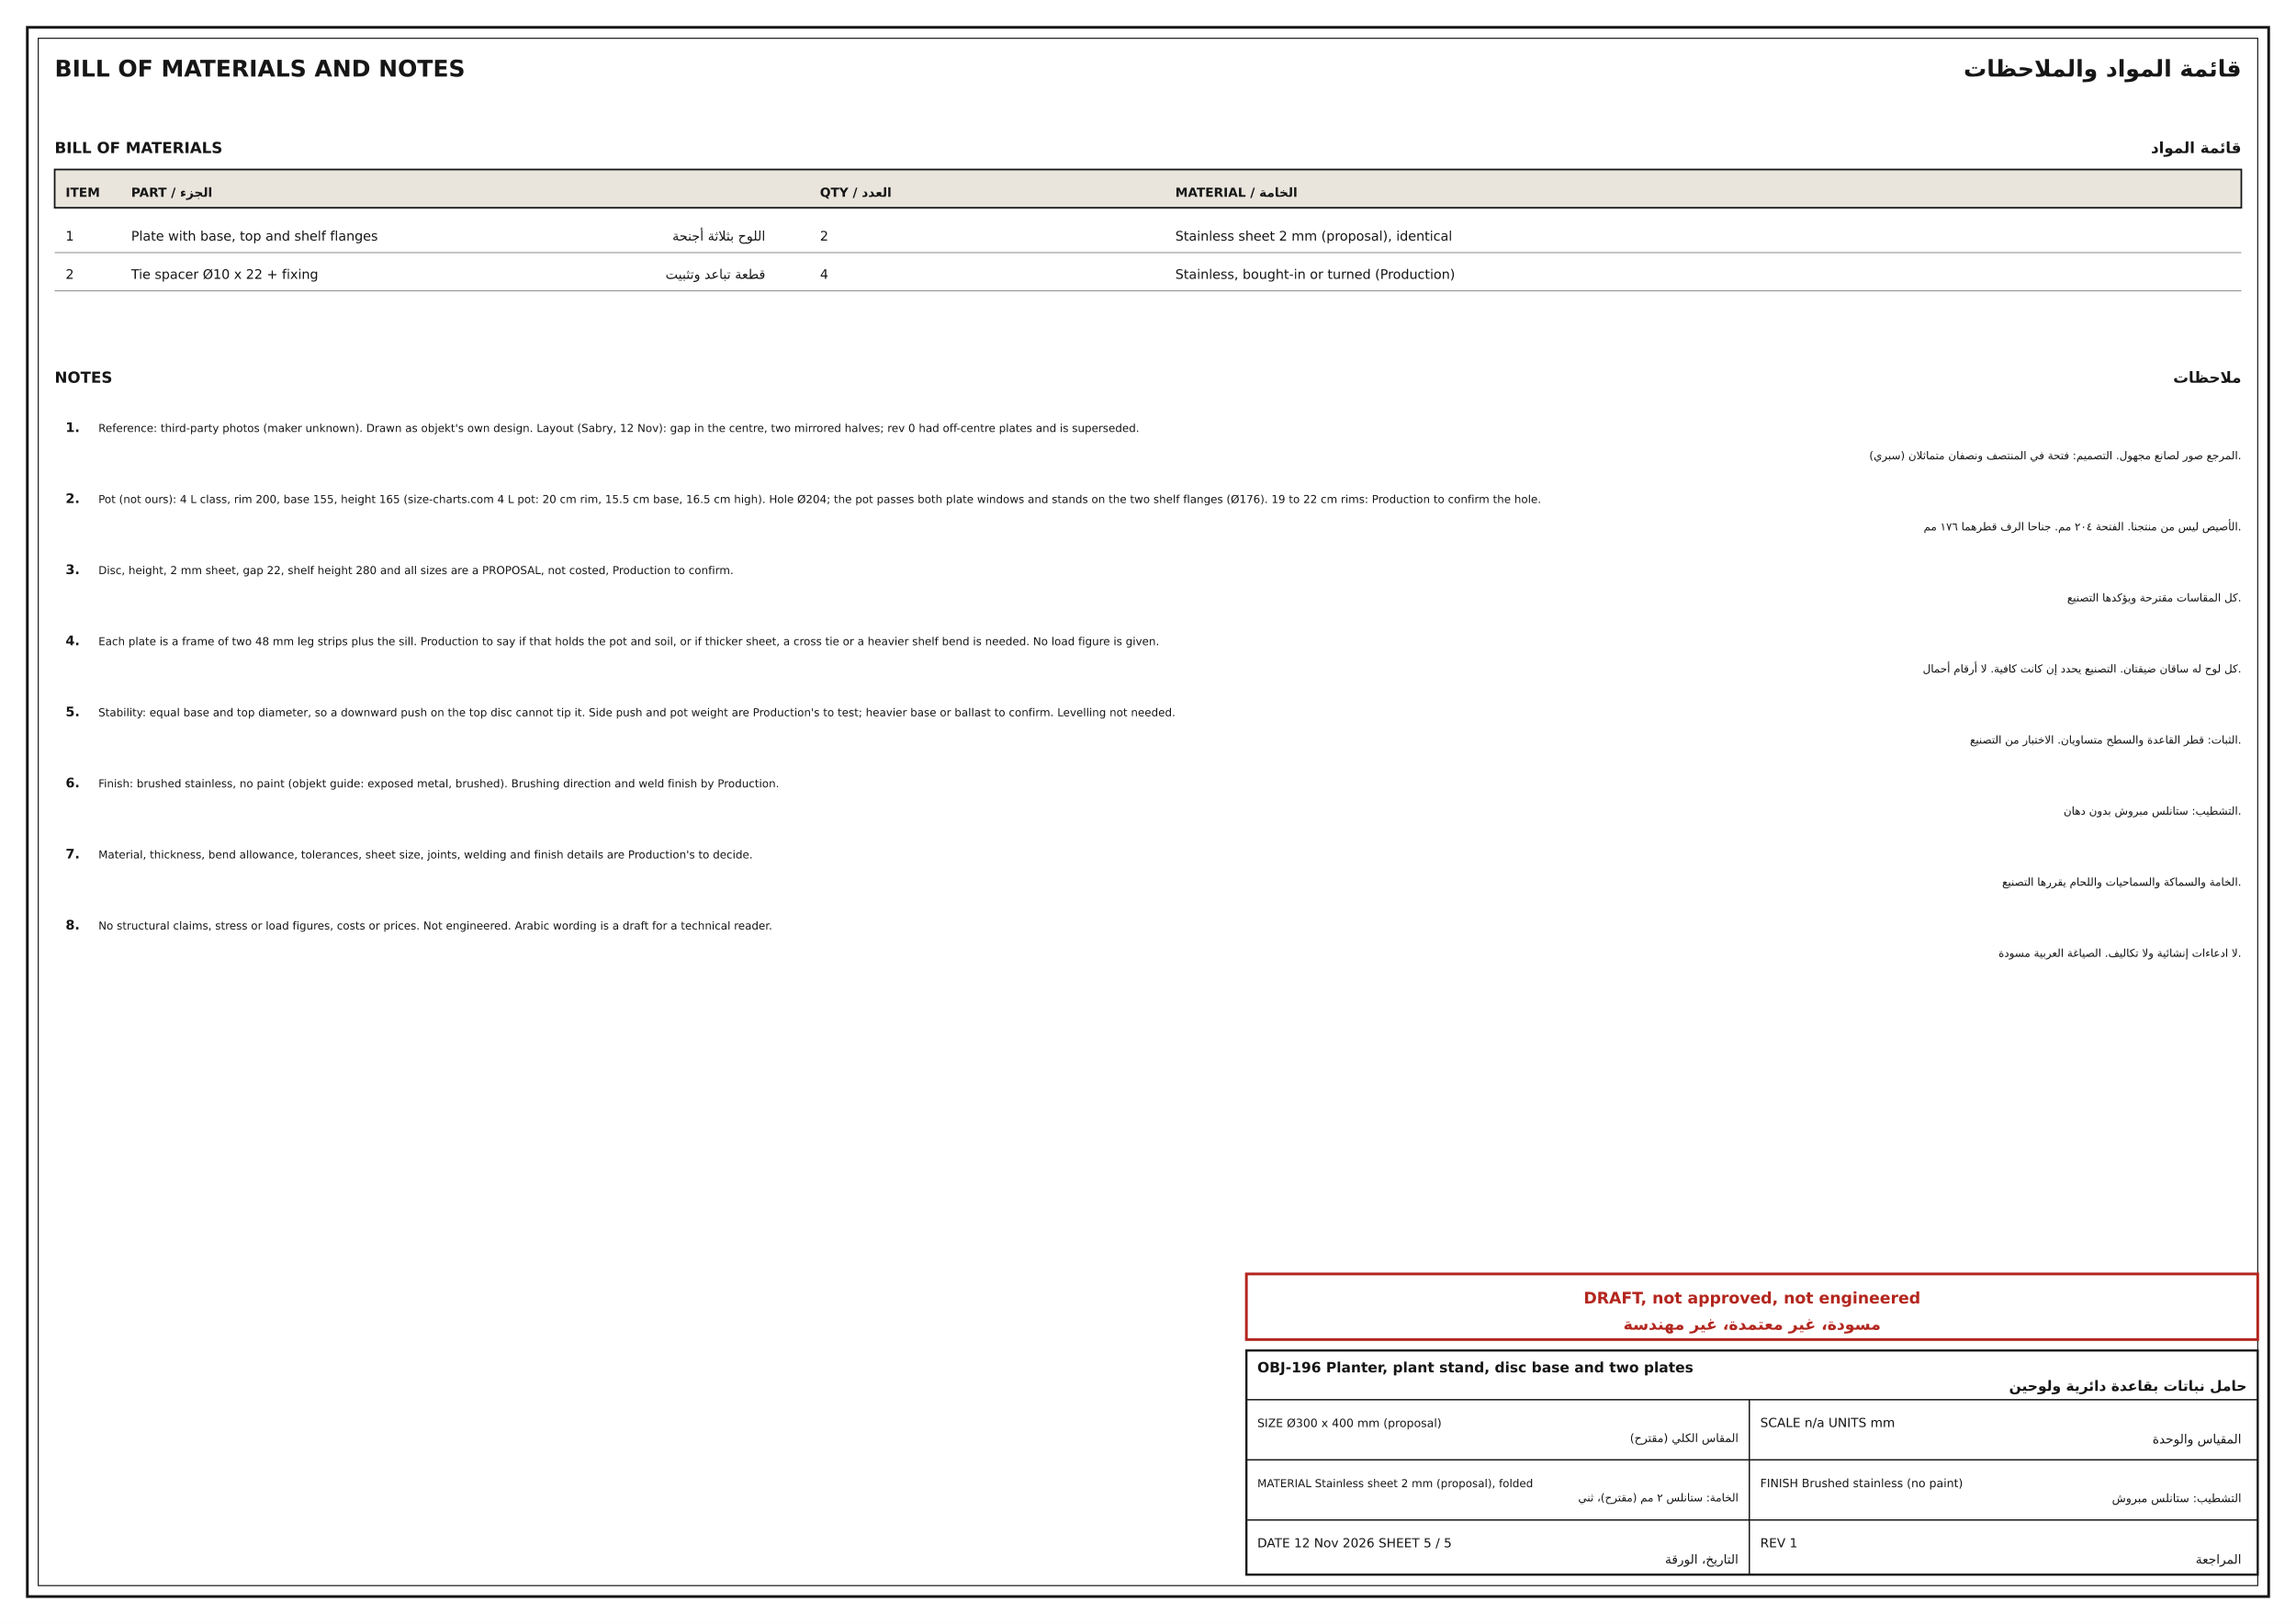
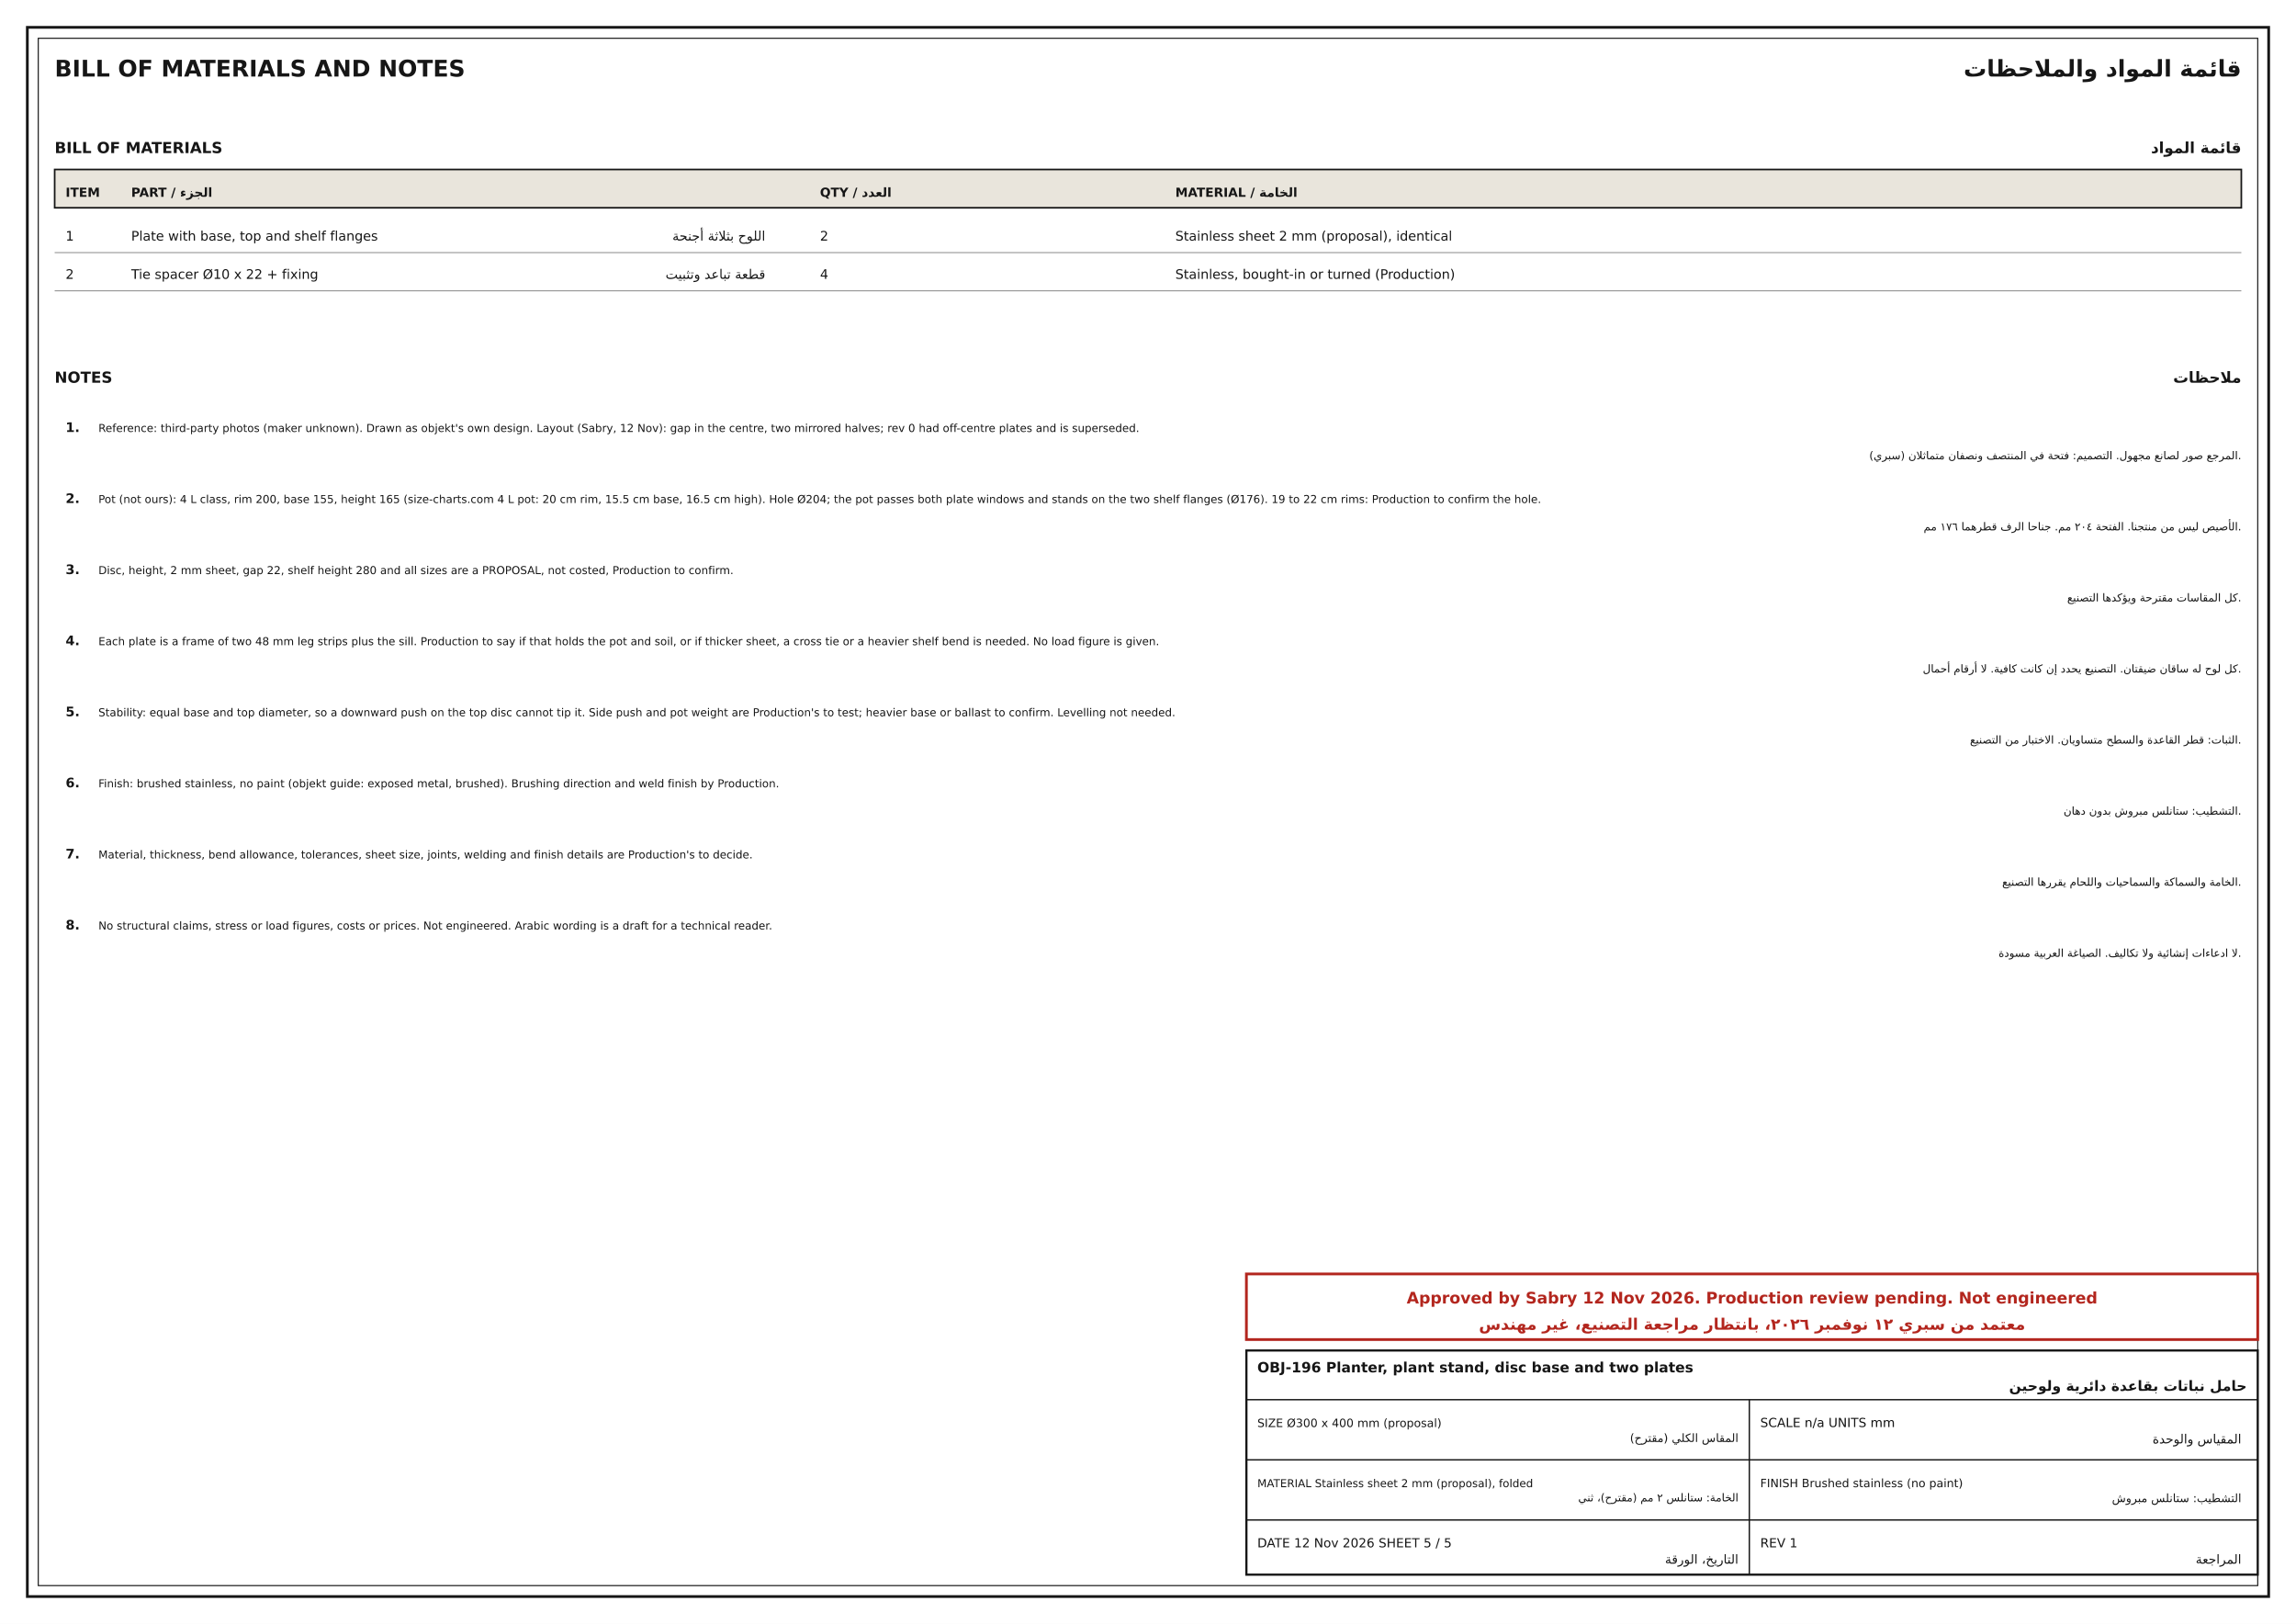
<svg xmlns="http://www.w3.org/2000/svg" viewBox="0 0 420 297" width="420mm" height="297mm">
  <rect width="420" height="297" fill="#fff" />
  <rect x="5.00" y="5.00" width="410.00" height="287.00" fill="none" stroke="#161616" stroke-width="0.5" />
  <rect x="7.00" y="7.00" width="406.00" height="283.00" fill="none" stroke="#161616" stroke-width="0.2" />
  <rect x="228.00" y="247.00" width="185.00" height="41.00" fill="#fff" stroke="#161616" stroke-width="0.4" />
  <line x1="228.00" y1="256.00" x2="413.00" y2="256.00" stroke="#161616" stroke-width="0.25" />
  <line x1="228.00" y1="267.00" x2="413.00" y2="267.00" stroke="#161616" stroke-width="0.25" />
  <line x1="228.00" y1="278.00" x2="413.00" y2="278.00" stroke="#161616" stroke-width="0.25" />
  <line x1="320.00" y1="256.00" x2="320.00" y2="288.00" stroke="#161616" stroke-width="0.25" />
  <text x="230.00" y="251.00" font-family="DejaVu Sans, Inter, Arial, sans-serif" font-size="2.6" font-weight="600" text-anchor="start" fill="#161616">OBJ-196   Planter, plant stand, disc base and two plates</text>
  <text x="411.00" y="254.38" font-family="DejaVu Sans, Inter, Arial, sans-serif" font-size="2.6" font-weight="600" text-anchor="end" fill="#161616">حامل نباتات بقاعدة دائرية ولوحين</text>
  <text x="230.00" y="261.00" font-family="DejaVu Sans, Inter, Arial, sans-serif" font-size="2.1" font-weight="400" text-anchor="start" fill="#161616">SIZE  Ø300 x 400 mm (proposal)</text>
  <text x="318.00" y="263.73" font-family="DejaVu Sans, Inter, Arial, sans-serif" font-size="2.1" font-weight="400" text-anchor="end" fill="#161616">المقاس الكلي (مقترح)</text>
  <text x="322.00" y="261.00" font-family="DejaVu Sans, Inter, Arial, sans-serif" font-size="2.3" font-weight="400" text-anchor="start" fill="#161616">SCALE  n/a   UNITS  mm</text>
  <text x="410.00" y="263.99" font-family="DejaVu Sans, Inter, Arial, sans-serif" font-size="2.3" font-weight="400" text-anchor="end" fill="#161616">المقياس والوحدة</text>
  <text x="230.00" y="272.00" font-family="DejaVu Sans, Inter, Arial, sans-serif" font-size="2.0" font-weight="400" text-anchor="start" fill="#161616">MATERIAL  Stainless sheet 2 mm (proposal), folded</text>
  <text x="318.00" y="274.60" font-family="DejaVu Sans, Inter, Arial, sans-serif" font-size="2.0" font-weight="400" text-anchor="end" fill="#161616">الخامة: ستانلس ٢ مم (مقترح)، ثني</text>
  <text x="322.00" y="272.00" font-family="DejaVu Sans, Inter, Arial, sans-serif" font-size="2.1" font-weight="400" text-anchor="start" fill="#161616">FINISH  Brushed stainless (no paint)</text>
  <text x="410.00" y="274.73" font-family="DejaVu Sans, Inter, Arial, sans-serif" font-size="2.1" font-weight="400" text-anchor="end" fill="#161616">التشطيب: ستانلس مبروش</text>
  <text x="230.00" y="283.00" font-family="DejaVu Sans, Inter, Arial, sans-serif" font-size="2.3" font-weight="400" text-anchor="start" fill="#161616">DATE  12 Nov 2026      SHEET 5 / 5</text>
  <text x="318.00" y="285.99" font-family="DejaVu Sans, Inter, Arial, sans-serif" font-size="2.3" font-weight="400" text-anchor="end" fill="#161616">التاريخ، الورقة</text>
  <text x="322.00" y="283.00" font-family="DejaVu Sans, Inter, Arial, sans-serif" font-size="2.3" font-weight="400" text-anchor="start" fill="#161616">REV  1</text>
  <text x="410.00" y="285.99" font-family="DejaVu Sans, Inter, Arial, sans-serif" font-size="2.3" font-weight="400" text-anchor="end" fill="#161616">المراجعة</text>
  <rect x="228.00" y="233.00" width="185.00" height="12.00" fill="#fff" stroke="#b3261e" stroke-width="0.5" />
-   <text x="320.50" y="238.40" font-family="DejaVu Sans, Inter, Arial, sans-serif" font-size="2.9" font-weight="700" text-anchor="middle" fill="#b3261e">DRAFT, not approved, not engineered</text>
-   <text x="320.50" y="243.20" font-family="DejaVu Sans, Inter, Arial, sans-serif" font-size="2.9" font-weight="700" text-anchor="middle" fill="#b3261e">مسودة، غير معتمدة، غير مهندسة</text>
+   <text x="320.50" y="238.40" font-family="DejaVu Sans, Inter, Arial, sans-serif" font-size="2.9" font-weight="700" text-anchor="middle" fill="#b3261e">Approved by Sabry 12 Nov 2026. Production review pending. Not engineered</text>
+   <text x="320.50" y="243.20" font-family="DejaVu Sans, Inter, Arial, sans-serif" font-size="2.9" font-weight="700" text-anchor="middle" fill="#b3261e">معتمد من سبري ١٢ نوفمبر ٢٠٢٦، بانتظار مراجعة التصنيع، غير مهندس</text>
  <text x="10.00" y="14.00" font-family="DejaVu Sans, Inter, Arial, sans-serif" font-size="4.2" font-weight="700" text-anchor="start" fill="#161616">BILL OF MATERIALS AND NOTES</text>
  <text x="410.00" y="14.00" font-family="DejaVu Sans, Inter, Arial, sans-serif" font-size="4.2" font-weight="700" text-anchor="end" fill="#161616">قائمة المواد والملاحظات</text>
  <text x="10.00" y="28.00" font-family="DejaVu Sans, Inter, Arial, sans-serif" font-size="2.8" font-weight="600" text-anchor="start" fill="#161616">BILL OF MATERIALS</text>
  <text x="410.00" y="28.00" font-family="DejaVu Sans, Inter, Arial, sans-serif" font-size="2.8" font-weight="600" text-anchor="end" fill="#161616">قائمة المواد</text>
  <rect x="10.00" y="31.00" width="400.00" height="7.00" fill="#e9e5dc" stroke="#161616" stroke-width="0.3" />
  <text x="12.00" y="36.00" font-family="DejaVu Sans, Inter, Arial, sans-serif" font-size="2.3" font-weight="600" text-anchor="start" fill="#161616">ITEM</text>
  <text x="24.00" y="36.00" font-family="DejaVu Sans, Inter, Arial, sans-serif" font-size="2.3" font-weight="600" text-anchor="start" fill="#161616">PART / الجزء</text>
  <text x="150.00" y="36.00" font-family="DejaVu Sans, Inter, Arial, sans-serif" font-size="2.3" font-weight="600" text-anchor="start" fill="#161616">QTY / العدد</text>
  <text x="215.00" y="36.00" font-family="DejaVu Sans, Inter, Arial, sans-serif" font-size="2.3" font-weight="600" text-anchor="start" fill="#161616">MATERIAL / الخامة</text>
  <line x1="10.00" y1="46.20" x2="410.00" y2="46.20" stroke="#7a7a7a" stroke-width="0.15" />
  <text x="12.00" y="44.00" font-family="DejaVu Sans, Inter, Arial, sans-serif" font-size="2.4" font-weight="400" text-anchor="start" fill="#161616">1</text>
  <text x="24.00" y="44.00" font-family="DejaVu Sans, Inter, Arial, sans-serif" font-size="2.4" font-weight="400" text-anchor="start" fill="#161616">Plate with base, top and shelf flanges</text>
  <text x="140.00" y="44.00" font-family="DejaVu Sans, Inter, Arial, sans-serif" font-size="2.4" font-weight="400" text-anchor="end" fill="#161616">اللوح بثلاثة أجنحة</text>
  <text x="150.00" y="44.00" font-family="DejaVu Sans, Inter, Arial, sans-serif" font-size="2.4" font-weight="400" text-anchor="start" fill="#161616">2</text>
  <text x="215.00" y="44.00" font-family="DejaVu Sans, Inter, Arial, sans-serif" font-size="2.4" font-weight="400" text-anchor="start" fill="#161616">Stainless sheet 2 mm (proposal), identical</text>
  <line x1="10.00" y1="53.20" x2="410.00" y2="53.20" stroke="#7a7a7a" stroke-width="0.15" />
  <text x="12.00" y="51.00" font-family="DejaVu Sans, Inter, Arial, sans-serif" font-size="2.4" font-weight="400" text-anchor="start" fill="#161616">2</text>
  <text x="24.00" y="51.00" font-family="DejaVu Sans, Inter, Arial, sans-serif" font-size="2.4" font-weight="400" text-anchor="start" fill="#161616">Tie spacer Ø10 x 22 + fixing</text>
  <text x="140.00" y="51.00" font-family="DejaVu Sans, Inter, Arial, sans-serif" font-size="2.4" font-weight="400" text-anchor="end" fill="#161616">قطعة تباعد وتثبيت</text>
  <text x="150.00" y="51.00" font-family="DejaVu Sans, Inter, Arial, sans-serif" font-size="2.4" font-weight="400" text-anchor="start" fill="#161616">4</text>
  <text x="215.00" y="51.00" font-family="DejaVu Sans, Inter, Arial, sans-serif" font-size="2.4" font-weight="400" text-anchor="start" fill="#161616">Stainless, bought-in or turned (Production)</text>
  <text x="10.00" y="70.00" font-family="DejaVu Sans, Inter, Arial, sans-serif" font-size="2.8" font-weight="600" text-anchor="start" fill="#161616">NOTES</text>
  <text x="410.00" y="70.00" font-family="DejaVu Sans, Inter, Arial, sans-serif" font-size="2.8" font-weight="600" text-anchor="end" fill="#161616">ملاحظات</text>
  <text x="12.00" y="79.00" font-family="DejaVu Sans, Inter, Arial, sans-serif" font-size="2.4" font-weight="600" text-anchor="start" fill="#161616">1.</text>
  <text x="18.00" y="79.00" font-family="DejaVu Sans, Inter, Arial, sans-serif" font-size="2.0" font-weight="400" text-anchor="start" fill="#161616">Reference: third-party photos (maker unknown). Drawn as objekt's own design. Layout (Sabry, 12 Nov): gap in the centre, two mirrored halves; rev 0 had off-centre plates and is superseded.</text>
  <text x="410.00" y="84.00" font-family="DejaVu Sans, Inter, Arial, sans-serif" font-size="2.0" font-weight="400" text-anchor="end" fill="#161616">المرجع صور لصانع مجهول. التصميم: فتحة في المنتصف ونصفان متماثلان (سبري).</text>
  <text x="12.00" y="92.00" font-family="DejaVu Sans, Inter, Arial, sans-serif" font-size="2.4" font-weight="600" text-anchor="start" fill="#161616">2.</text>
  <text x="18.00" y="92.00" font-family="DejaVu Sans, Inter, Arial, sans-serif" font-size="2.0" font-weight="400" text-anchor="start" fill="#161616">Pot (not ours): 4 L class, rim 200, base 155, height 165 (size-charts.com 4 L pot: 20 cm rim, 15.5 cm base, 16.5 cm high). Hole Ø204; the pot passes both plate windows and stands on the two shelf flanges (Ø176). 19 to 22 cm rims: Production to confirm the hole.</text>
  <text x="410.00" y="97.00" font-family="DejaVu Sans, Inter, Arial, sans-serif" font-size="2.0" font-weight="400" text-anchor="end" fill="#161616">الأصيص ليس من منتجنا. الفتحة ٢٠٤ مم. جناحا الرف قطرهما ١٧٦ مم.</text>
  <text x="12.00" y="105.00" font-family="DejaVu Sans, Inter, Arial, sans-serif" font-size="2.4" font-weight="600" text-anchor="start" fill="#161616">3.</text>
  <text x="18.00" y="105.00" font-family="DejaVu Sans, Inter, Arial, sans-serif" font-size="2.0" font-weight="400" text-anchor="start" fill="#161616">Disc, height, 2 mm sheet, gap 22, shelf height 280 and all sizes are a PROPOSAL, not costed, Production to confirm.</text>
  <text x="410.00" y="110.00" font-family="DejaVu Sans, Inter, Arial, sans-serif" font-size="2.0" font-weight="400" text-anchor="end" fill="#161616">كل المقاسات مقترحة ويؤكدها التصنيع.</text>
  <text x="12.00" y="118.00" font-family="DejaVu Sans, Inter, Arial, sans-serif" font-size="2.4" font-weight="600" text-anchor="start" fill="#161616">4.</text>
  <text x="18.00" y="118.00" font-family="DejaVu Sans, Inter, Arial, sans-serif" font-size="2.0" font-weight="400" text-anchor="start" fill="#161616">Each plate is a frame of two 48 mm leg strips plus the sill. Production to say if that holds the pot and soil, or if thicker sheet, a cross tie or a heavier shelf bend is needed. No load figure is given.</text>
  <text x="410.00" y="123.00" font-family="DejaVu Sans, Inter, Arial, sans-serif" font-size="2.0" font-weight="400" text-anchor="end" fill="#161616">كل لوح له ساقان ضيقتان. التصنيع يحدد إن كانت كافية. لا أرقام أحمال.</text>
  <text x="12.00" y="131.00" font-family="DejaVu Sans, Inter, Arial, sans-serif" font-size="2.4" font-weight="600" text-anchor="start" fill="#161616">5.</text>
  <text x="18.00" y="131.00" font-family="DejaVu Sans, Inter, Arial, sans-serif" font-size="2.0" font-weight="400" text-anchor="start" fill="#161616">Stability: equal base and top diameter, so a downward push on the top disc cannot tip it. Side push and pot weight are Production's to test; heavier base or ballast to confirm. Levelling not needed.</text>
  <text x="410.00" y="136.00" font-family="DejaVu Sans, Inter, Arial, sans-serif" font-size="2.0" font-weight="400" text-anchor="end" fill="#161616">الثبات: قطر القاعدة والسطح متساويان. الاختبار من التصنيع.</text>
  <text x="12.00" y="144.00" font-family="DejaVu Sans, Inter, Arial, sans-serif" font-size="2.4" font-weight="600" text-anchor="start" fill="#161616">6.</text>
  <text x="18.00" y="144.00" font-family="DejaVu Sans, Inter, Arial, sans-serif" font-size="2.0" font-weight="400" text-anchor="start" fill="#161616">Finish: brushed stainless, no paint (objekt guide: exposed metal, brushed). Brushing direction and weld finish by Production.</text>
  <text x="410.00" y="149.00" font-family="DejaVu Sans, Inter, Arial, sans-serif" font-size="2.0" font-weight="400" text-anchor="end" fill="#161616">التشطيب: ستانلس مبروش بدون دهان.</text>
  <text x="12.00" y="157.00" font-family="DejaVu Sans, Inter, Arial, sans-serif" font-size="2.4" font-weight="600" text-anchor="start" fill="#161616">7.</text>
  <text x="18.00" y="157.00" font-family="DejaVu Sans, Inter, Arial, sans-serif" font-size="2.0" font-weight="400" text-anchor="start" fill="#161616">Material, thickness, bend allowance, tolerances, sheet size, joints, welding and finish details are Production's to decide.</text>
  <text x="410.00" y="162.00" font-family="DejaVu Sans, Inter, Arial, sans-serif" font-size="2.0" font-weight="400" text-anchor="end" fill="#161616">الخامة والسماكة والسماحيات واللحام يقررها التصنيع.</text>
  <text x="12.00" y="170.00" font-family="DejaVu Sans, Inter, Arial, sans-serif" font-size="2.4" font-weight="600" text-anchor="start" fill="#161616">8.</text>
  <text x="18.00" y="170.00" font-family="DejaVu Sans, Inter, Arial, sans-serif" font-size="2.0" font-weight="400" text-anchor="start" fill="#161616">No structural claims, stress or load figures, costs or prices. Not engineered. Arabic wording is a draft for a technical reader.</text>
  <text x="410.00" y="175.00" font-family="DejaVu Sans, Inter, Arial, sans-serif" font-size="2.0" font-weight="400" text-anchor="end" fill="#161616">لا ادعاءات إنشائية ولا تكاليف. الصياغة العربية مسودة.</text>
</svg>
